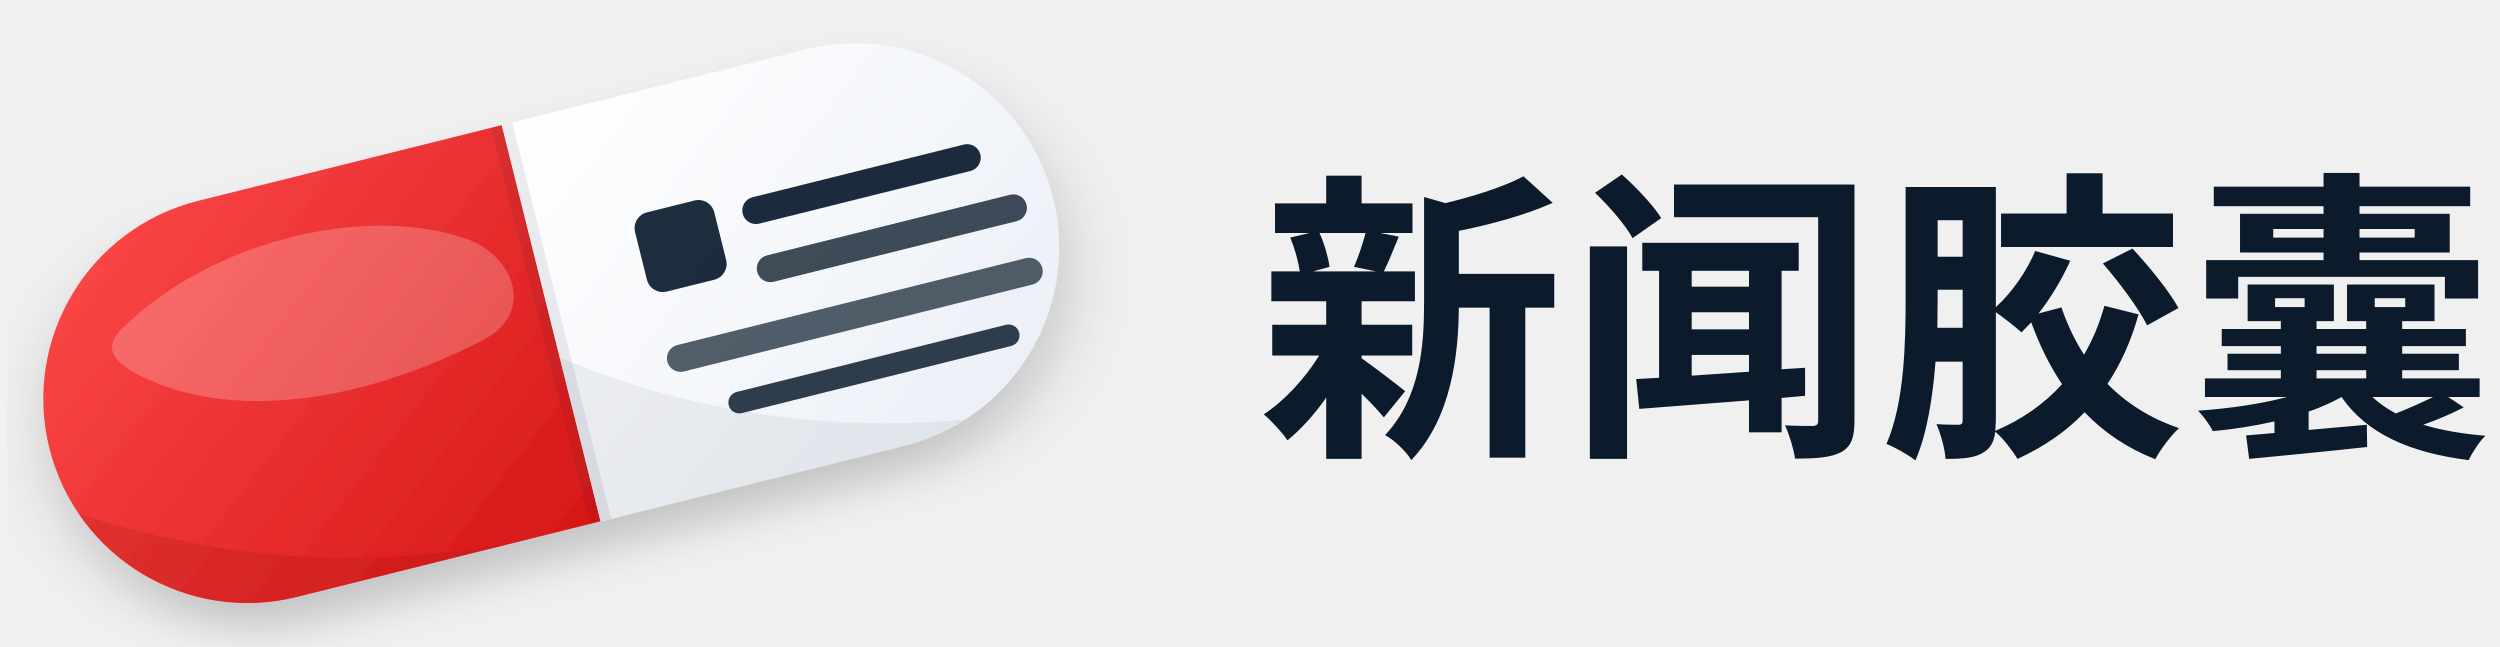
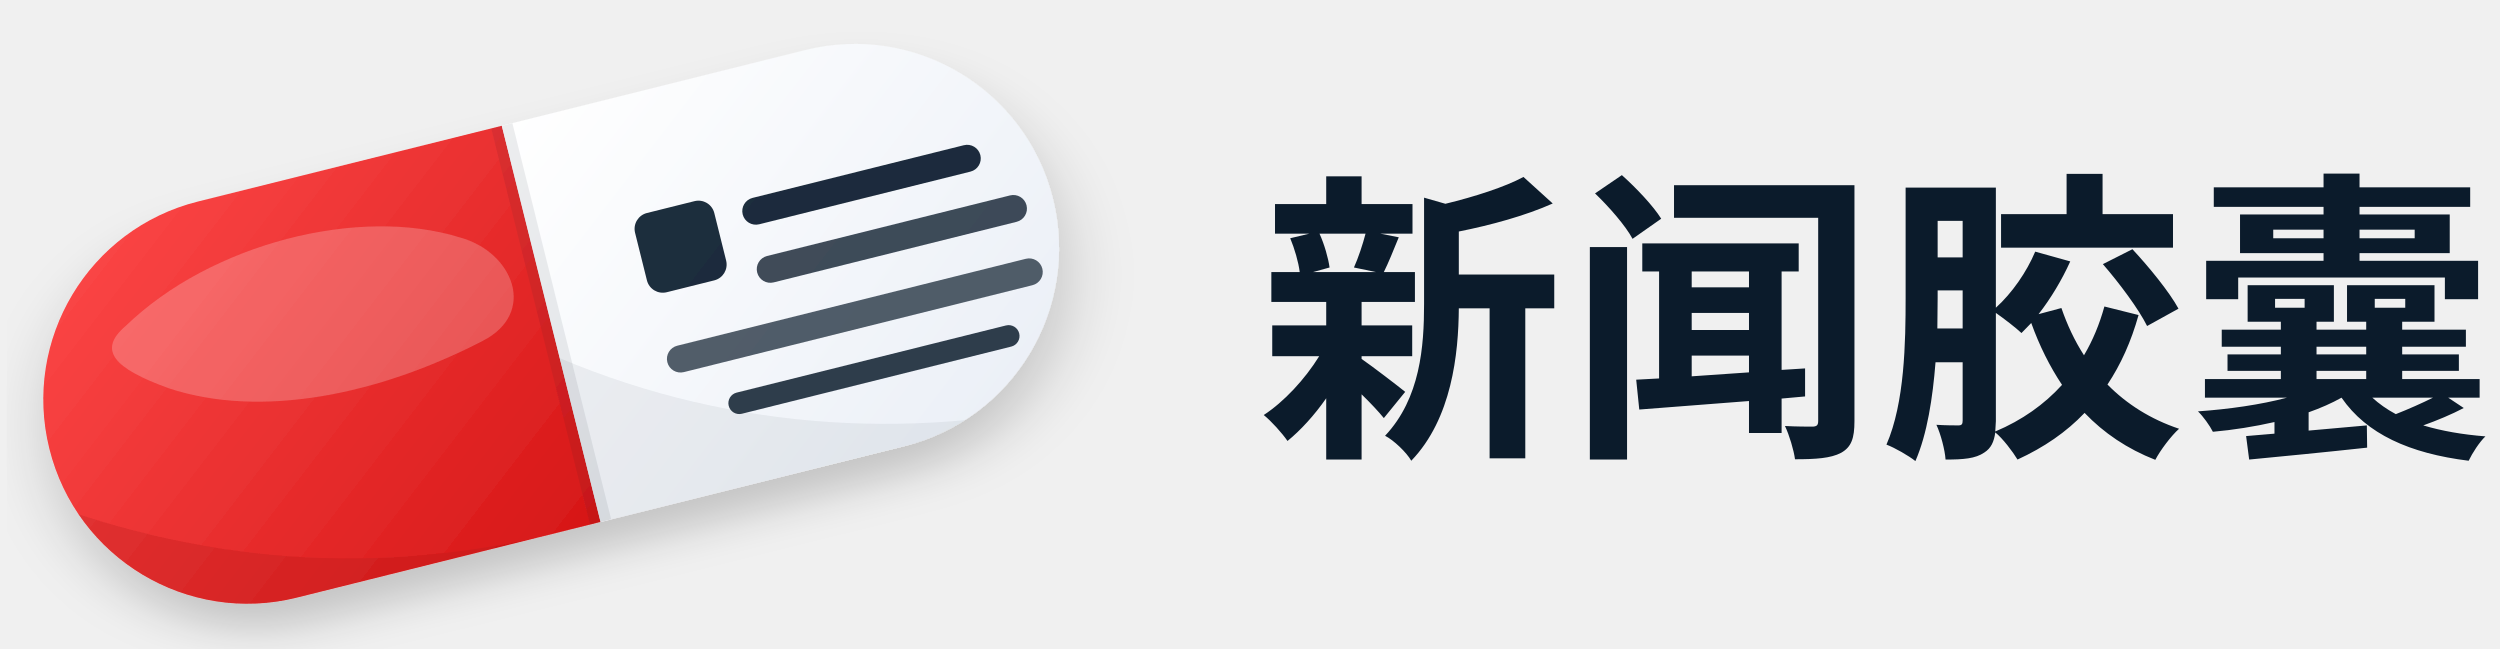
- <svg xmlns="http://www.w3.org/2000/svg" role="img" aria-label="新闻胶囊 logo (borderless SVG, transparent)" viewBox="97.5 96.26 918.5 237.65">
+ <svg xmlns="http://www.w3.org/2000/svg" role="img" aria-label="新闻胶囊 logo (borderless SVG, transparent)" width="918" height="238" viewBox="97.5 96.26 918.5 237.65">
  <defs>
    <filter id="softShadow" x="-30%" y="-30%" width="160%" height="160%">
      <feDropShadow dx="0" dy="10" stdDeviation="10" flood-color="#000000" flood-opacity="0.18" />
    </filter>
    <linearGradient id="redGrad" x1="0" y1="0" x2="1" y2="1">
      <stop offset="0" stop-color="#ff4b4b" />
      <stop offset="1" stop-color="#d61717" />
    </linearGradient>
    <linearGradient id="whiteGrad" x1="0" y1="0" x2="1" y2="1">
      <stop offset="0" stop-color="#ffffff" />
      <stop offset="1" stop-color="#e9eef6" />
    </linearGradient>
    <clipPath id="capsuleClip">
      <rect x="0" y="0" width="380" height="150" rx="75" ry="75" />
    </clipPath>
  </defs>
  <g transform="translate(110,140) rotate(-14 190 75)" filter="url(#softShadow)">
    <g clip-path="url(#capsuleClip)">
      <rect x="0" y="0" width="190" height="150" fill="url(#redGrad)" />
      <rect x="190" y="0" width="190" height="150" fill="url(#whiteGrad)" />
      <rect x="186" y="0" width="8" height="150" fill="#0b1b2b" opacity="0.08" />
      <path d="M38 38                C76 16, 132 16, 165 36                C183 46, 186 70, 164 75                C122 85, 78 83, 48 64                C30 52, 26 44, 38 38Z" fill="#ffffff" opacity="0.22" />
      <path d="M0 98                C62 138, 124 152, 190 150                L190 150 L0 150 Z" fill="#9f0f0f" opacity="0.20" />
      <path d="M190 88                C246 130, 312 150, 380 150                L380 150 L190 150 Z" fill="#0b1b2b" opacity="0.06" />
    </g>
    <g transform="translate(0,0)">
      <rect x="228" y="44" width="30" height="30" rx="6" fill="#0b1b2b" opacity="0.92" />
      <rect x="268" y="48" width="90" height="10" rx="5" fill="#0b1b2b" opacity="0.92" />
      <rect x="268" y="70" width="102" height="10" rx="5" fill="#0b1b2b" opacity="0.78" />
      <rect x="228" y="94" width="142" height="10" rx="5" fill="#0b1b2b" opacity="0.70" />
      <rect x="246" y="116" width="110" height="8" rx="4" fill="#0b1b2b" opacity="0.84" />
    </g>
  </g>
  <text x="560" y="255" font-family="system-ui, -apple-system, Segoe UI, Roboto, 'Noto Sans SC', 'PingFang SC', 'Microsoft YaHei', sans-serif" font-size="112" font-weight="800" letter-spacing="2" fill="#0b1b2b">
    新闻胶囊
  </text>
</svg>
